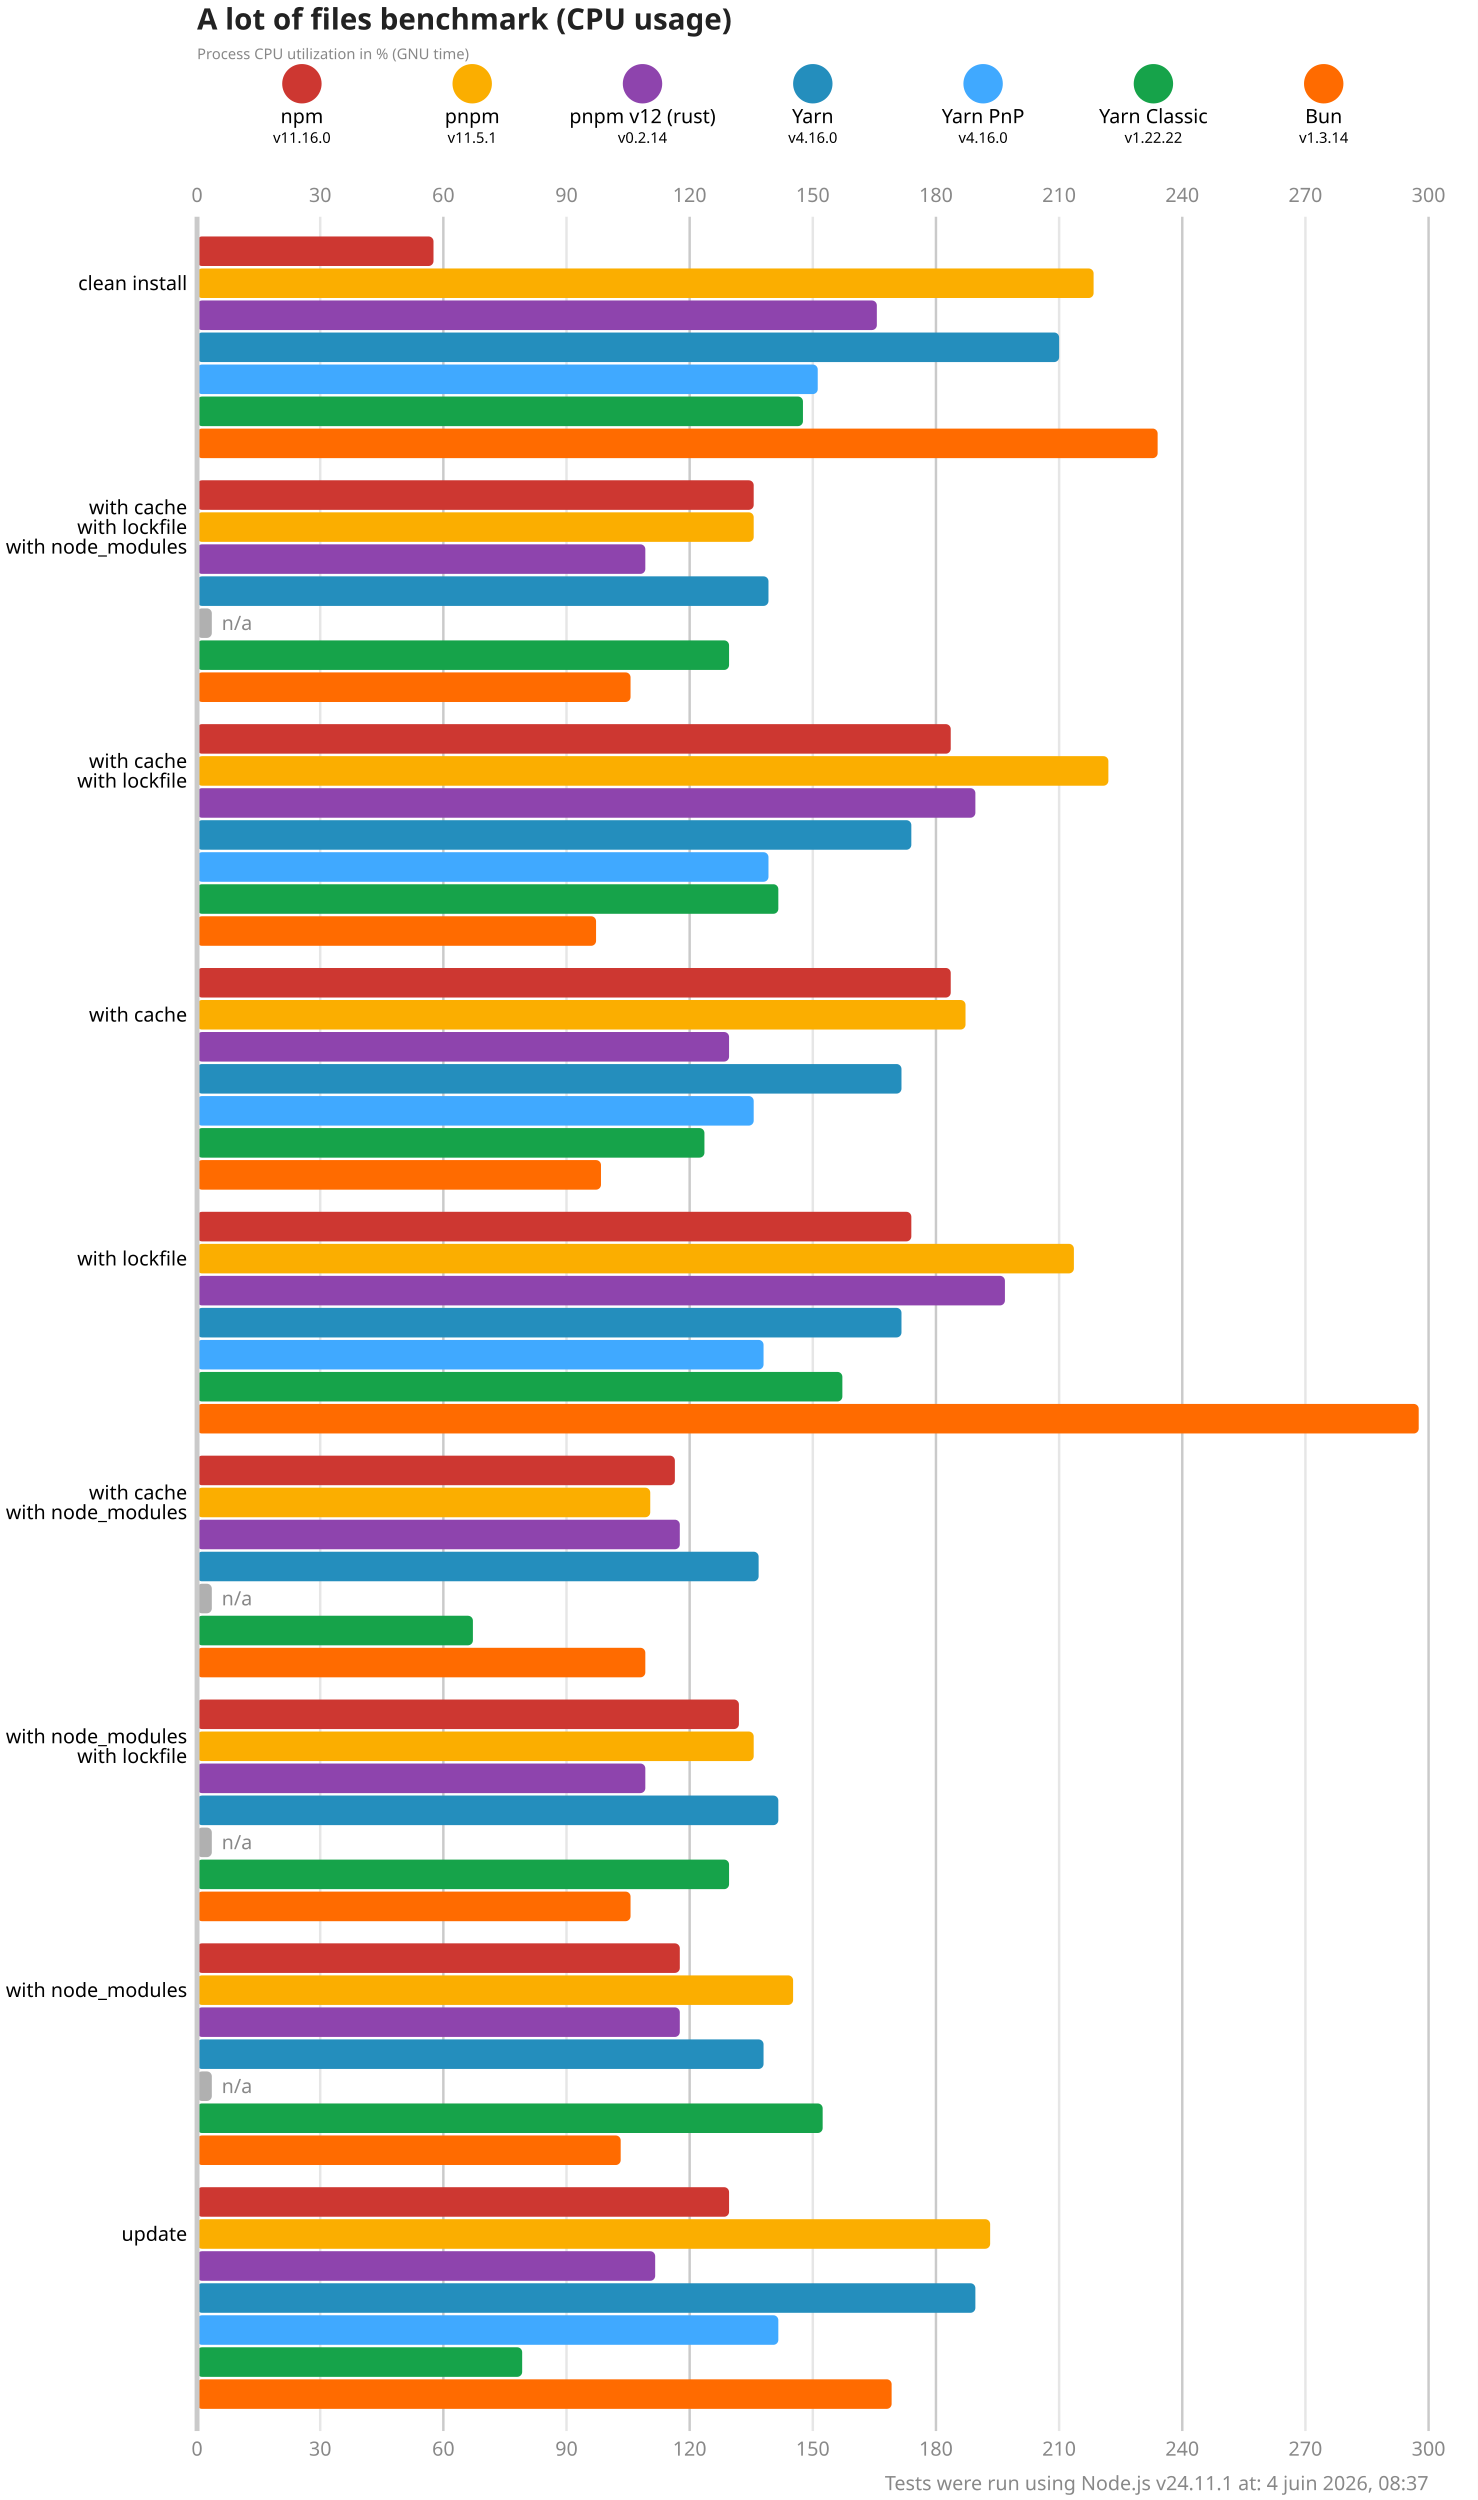
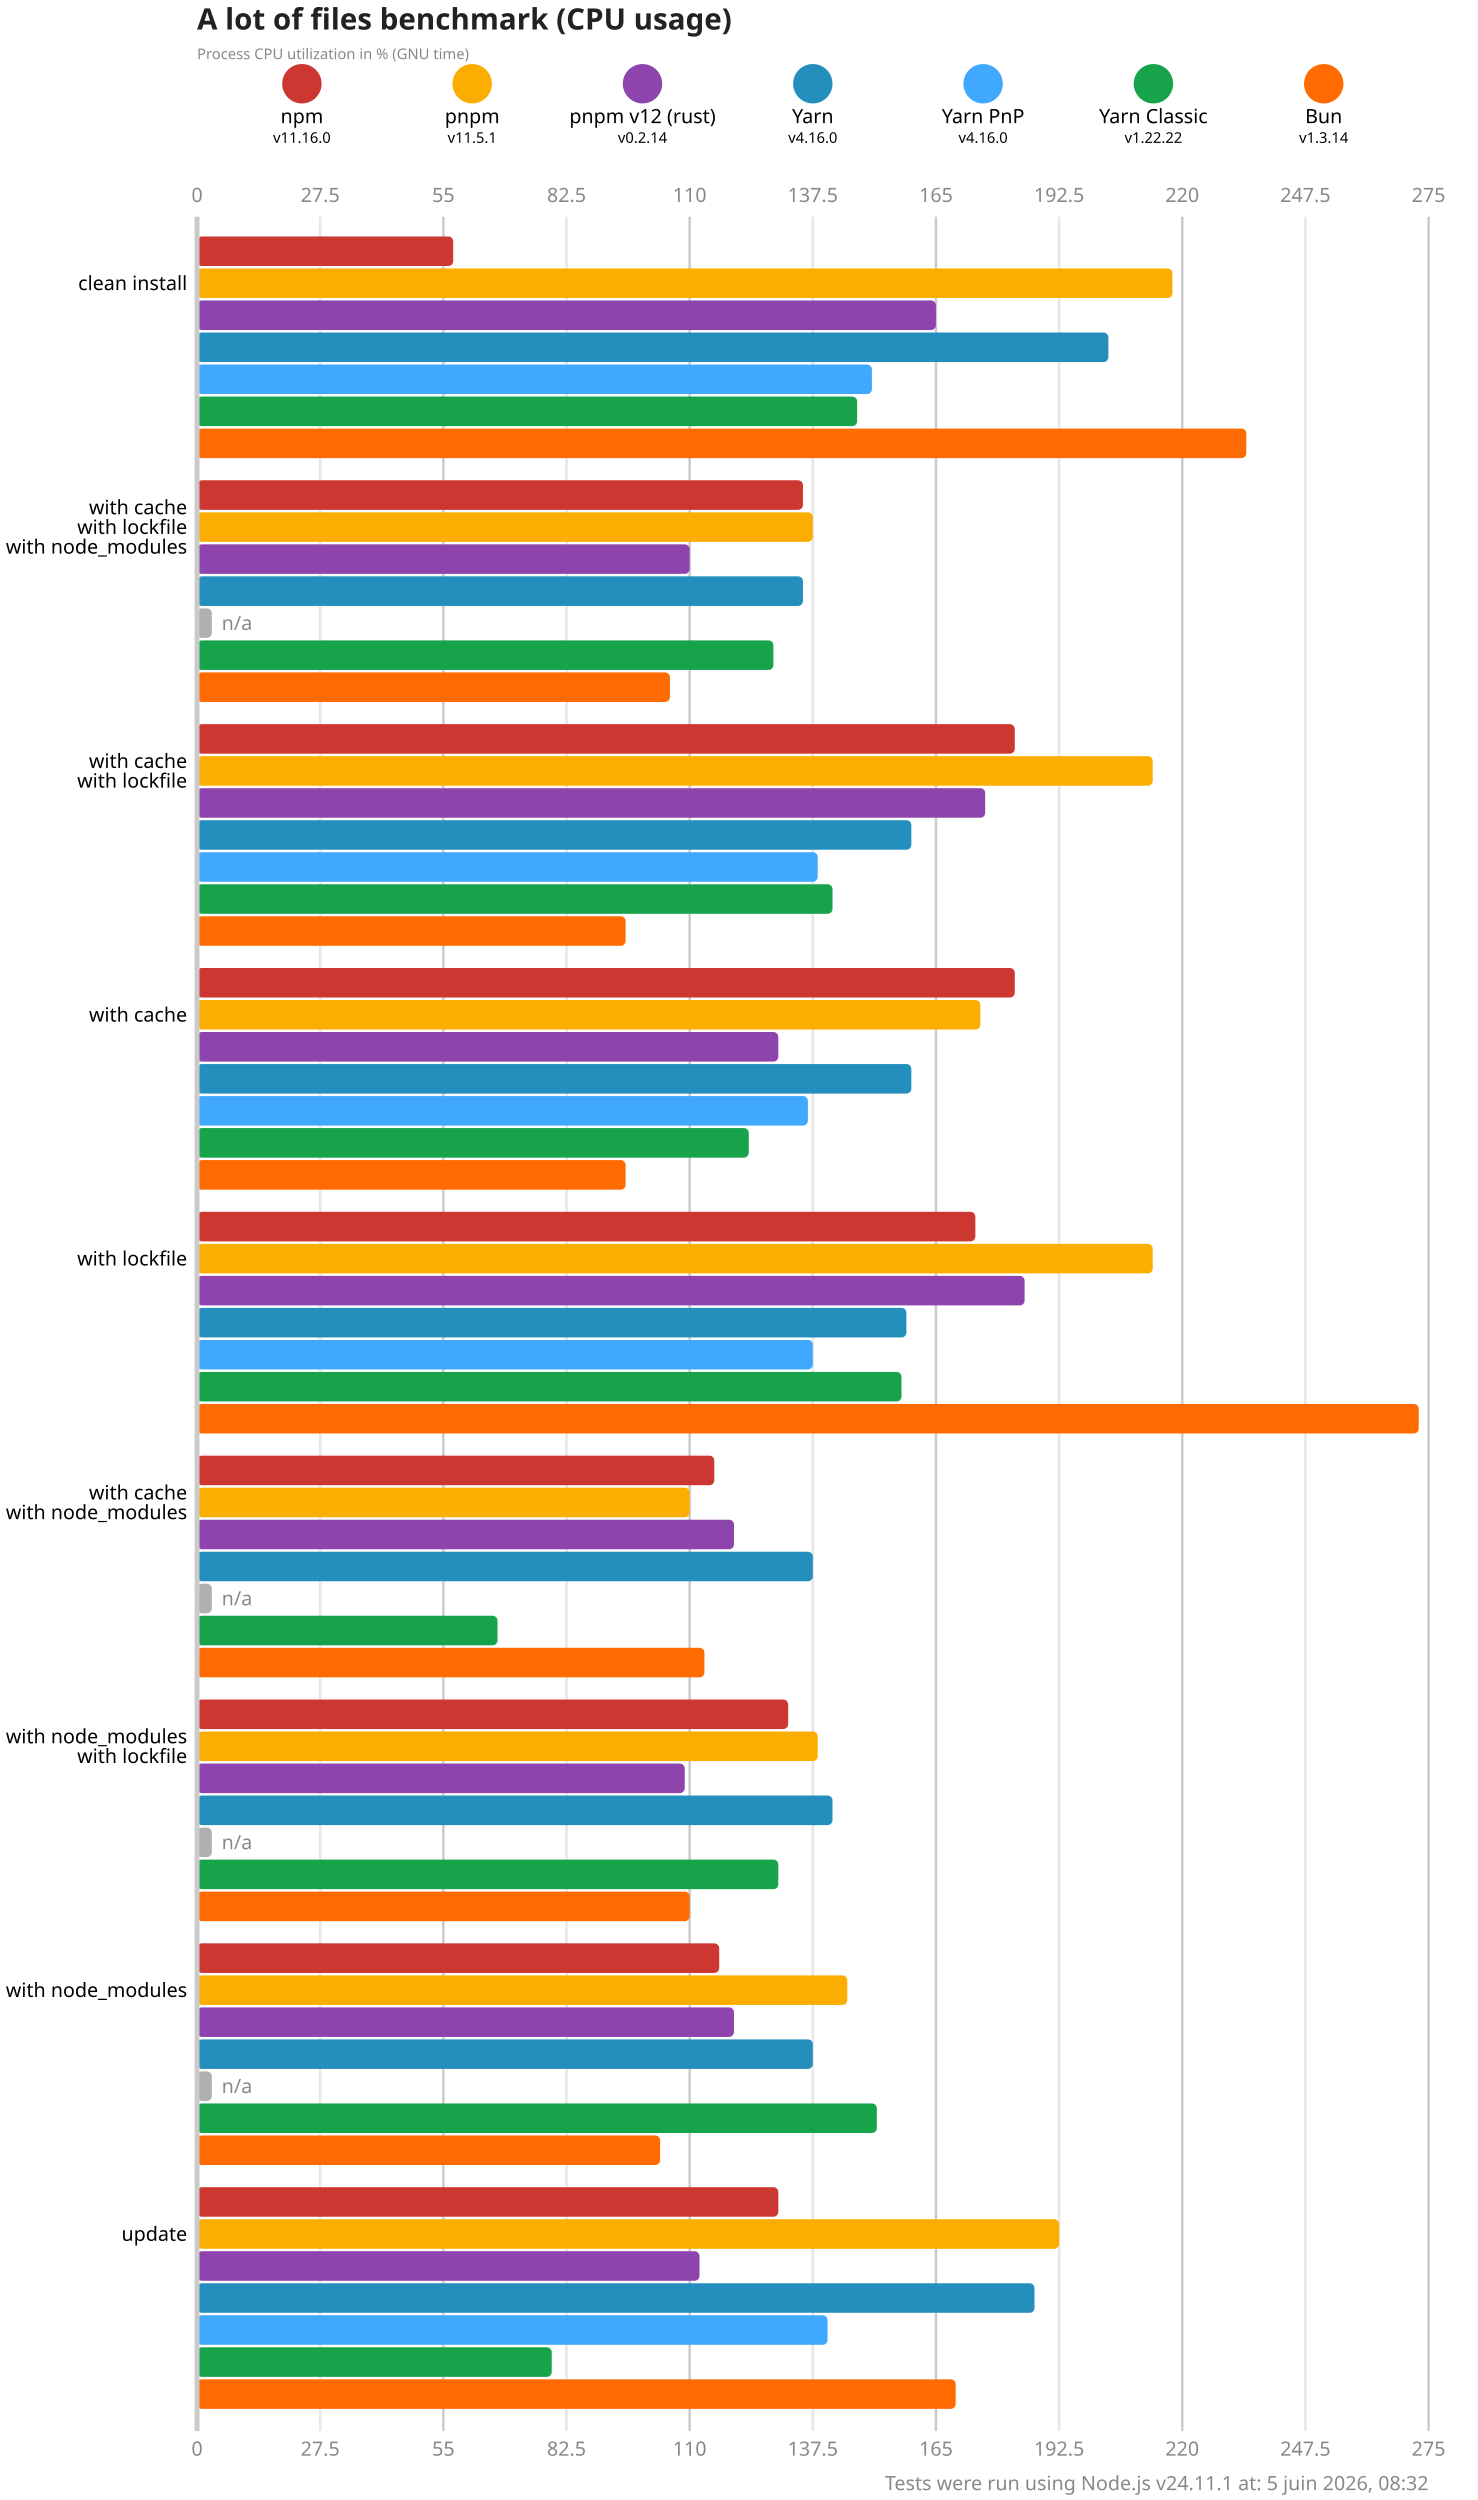
<svg xmlns="http://www.w3.org/2000/svg" version="1.1" viewBox="0 0 300 507.5">
  <style>
    .font { font-family: sans-serif; }
    .s3 { font-size: 3px; }
    .s4 { font-size: 4px; }
    .s5 { font-size: 5px; }
    .s6 { font-size: 6px; }
    .title { fill: #222; font-weight: 600; }
    .line { stroke: #cacaca; }
    .lineMinor { stroke: #e6e6e6; }
    .width { stroke-width: 0.5; }
    .text { fill: #888; }
  </style>
  <rect x="0" y="0" width="300" height="507.5" fill="#fff" />
  <text x="40" y="6" class="font s6 title">A lot of files benchmark (CPU usage)</text>
  <text x="40" y="12" class="font s3 text">Process CPU utilization in % (GNU time)</text>
  <circle cx="61.286" cy="17" r="4" fill="#cd3731" />
  <text x="61.286" y="25" class="font s4" text-anchor="middle">npm</text>
  <text x="61.286" y="29" class="font s3" text-anchor="middle">v11.16.0</text>
  <circle cx="95.857" cy="17" r="4" fill="#fbae00" />
  <text x="95.857" y="25" class="font s4" text-anchor="middle">pnpm</text>
  <text x="95.857" y="29" class="font s3" text-anchor="middle">v11.5.1</text>
  <circle cx="130.429" cy="17" r="4" fill="#8e44ad" />
  <text x="130.429" y="25" class="font s4" text-anchor="middle">pnpm v12 (rust)</text>
  <text x="130.429" y="29" class="font s3" text-anchor="middle">v0.2.14</text>
  <circle cx="165" cy="17" r="4" fill="#248ebd" />
  <text x="165" y="25" class="font s4" text-anchor="middle">Yarn</text>
  <text x="165" y="29" class="font s3" text-anchor="middle">v4.16.0</text>
  <circle cx="199.571" cy="17" r="4" fill="#40a9ff" />
  <text x="199.571" y="25" class="font s4" text-anchor="middle">Yarn PnP</text>
  <text x="199.571" y="29" class="font s3" text-anchor="middle">v4.16.0</text>
  <circle cx="234.143" cy="17" r="4" fill="#16a34a" />
  <text x="234.143" y="25" class="font s4" text-anchor="middle">Yarn Classic</text>
  <text x="234.143" y="29" class="font s3" text-anchor="middle">v1.22.22</text>
  <circle cx="268.714" cy="17" r="4" fill="#ff6b00" />
  <text x="268.714" y="25" class="font s4" text-anchor="middle">Bun</text>
  <text x="268.714" y="29" class="font s3" text-anchor="middle">v1.3.14</text>
  <text x="40" y="41" class="font s4 text" text-anchor="middle">0</text>
  <text x="40" y="498.5" class="font s4 text" text-anchor="middle">0</text>
  <line x1="65" y1="44" x2="65" y2="493.5" class="lineMinor width" />
-   <text x="65" y="41" class="font s4 text" text-anchor="middle">30</text>
-   <text x="65" y="498.5" class="font s4 text" text-anchor="middle">30</text>
+   <text x="65" y="41" class="font s4 text" text-anchor="middle">27.5</text>
+   <text x="65" y="498.5" class="font s4 text" text-anchor="middle">27.5</text>
  <line x1="90" y1="44" x2="90" y2="493.5" class="line width" />
-   <text x="90" y="41" class="font s4 text" text-anchor="middle">60</text>
-   <text x="90" y="498.5" class="font s4 text" text-anchor="middle">60</text>
+   <text x="90" y="41" class="font s4 text" text-anchor="middle">55</text>
+   <text x="90" y="498.5" class="font s4 text" text-anchor="middle">55</text>
  <line x1="115" y1="44" x2="115" y2="493.5" class="lineMinor width" />
-   <text x="115" y="41" class="font s4 text" text-anchor="middle">90</text>
-   <text x="115" y="498.5" class="font s4 text" text-anchor="middle">90</text>
+   <text x="115" y="41" class="font s4 text" text-anchor="middle">82.5</text>
+   <text x="115" y="498.5" class="font s4 text" text-anchor="middle">82.5</text>
  <line x1="140" y1="44" x2="140" y2="493.5" class="line width" />
-   <text x="140" y="41" class="font s4 text" text-anchor="middle">120</text>
-   <text x="140" y="498.5" class="font s4 text" text-anchor="middle">120</text>
+   <text x="140" y="41" class="font s4 text" text-anchor="middle">110</text>
+   <text x="140" y="498.5" class="font s4 text" text-anchor="middle">110</text>
  <line x1="165" y1="44" x2="165" y2="493.5" class="lineMinor width" />
-   <text x="165" y="41" class="font s4 text" text-anchor="middle">150</text>
-   <text x="165" y="498.5" class="font s4 text" text-anchor="middle">150</text>
+   <text x="165" y="41" class="font s4 text" text-anchor="middle">137.5</text>
+   <text x="165" y="498.5" class="font s4 text" text-anchor="middle">137.5</text>
  <line x1="190" y1="44" x2="190" y2="493.5" class="line width" />
-   <text x="190" y="41" class="font s4 text" text-anchor="middle">180</text>
-   <text x="190" y="498.5" class="font s4 text" text-anchor="middle">180</text>
+   <text x="190" y="41" class="font s4 text" text-anchor="middle">165</text>
+   <text x="190" y="498.5" class="font s4 text" text-anchor="middle">165</text>
  <line x1="215" y1="44" x2="215" y2="493.5" class="lineMinor width" />
-   <text x="215" y="41" class="font s4 text" text-anchor="middle">210</text>
-   <text x="215" y="498.5" class="font s4 text" text-anchor="middle">210</text>
+   <text x="215" y="41" class="font s4 text" text-anchor="middle">192.5</text>
+   <text x="215" y="498.5" class="font s4 text" text-anchor="middle">192.5</text>
  <line x1="240" y1="44" x2="240" y2="493.5" class="line width" />
-   <text x="240" y="41" class="font s4 text" text-anchor="middle">240</text>
-   <text x="240" y="498.5" class="font s4 text" text-anchor="middle">240</text>
+   <text x="240" y="41" class="font s4 text" text-anchor="middle">220</text>
+   <text x="240" y="498.5" class="font s4 text" text-anchor="middle">220</text>
  <line x1="265" y1="44" x2="265" y2="493.5" class="lineMinor width" />
-   <text x="265" y="41" class="font s4 text" text-anchor="middle">270</text>
-   <text x="265" y="498.5" class="font s4 text" text-anchor="middle">270</text>
+   <text x="265" y="41" class="font s4 text" text-anchor="middle">247.5</text>
+   <text x="265" y="498.5" class="font s4 text" text-anchor="middle">247.5</text>
  <line x1="290" y1="44" x2="290" y2="493.5" class="line width" />
-   <text x="290" y="41" class="font s4 text" text-anchor="middle">300</text>
-   <text x="290" y="498.5" class="font s4 text" text-anchor="middle">300</text>
-   <rect x="40" y="48" width="48" height="6" fill="#cd3731" rx="1" ry="1" />
-   <rect x="40" y="54.5" width="182" height="6" fill="#fbae00" rx="1" ry="1" />
-   <rect x="40" y="61" width="138" height="6" fill="#8e44ad" rx="1" ry="1" />
-   <rect x="40" y="67.5" width="175" height="6" fill="#248ebd" rx="1" ry="1" />
-   <rect x="40" y="74" width="126" height="6" fill="#40a9ff" rx="1" ry="1" />
-   <rect x="40" y="80.5" width="123" height="6" fill="#16a34a" rx="1" ry="1" />
-   <rect x="40" y="87" width="195" height="6" fill="#ff6b00" rx="1" ry="1" />
-   <rect x="40" y="97.5" width="113" height="6" fill="#cd3731" rx="1" ry="1" />
-   <rect x="40" y="104" width="113" height="6" fill="#fbae00" rx="1" ry="1" />
-   <rect x="40" y="110.5" width="91" height="6" fill="#8e44ad" rx="1" ry="1" />
-   <rect x="40" y="117" width="116" height="6" fill="#248ebd" rx="1" ry="1" />
+   <text x="290" y="41" class="font s4 text" text-anchor="middle">275</text>
+   <text x="290" y="498.5" class="font s4 text" text-anchor="middle">275</text>
+   <rect x="40" y="48" width="52" height="6" fill="#cd3731" rx="1" ry="1" />
+   <rect x="40" y="54.5" width="198" height="6" fill="#fbae00" rx="1" ry="1" />
+   <rect x="40" y="61" width="150" height="6" fill="#8e44ad" rx="1" ry="1" />
+   <rect x="40" y="67.5" width="185" height="6" fill="#248ebd" rx="1" ry="1" />
+   <rect x="40" y="74" width="137" height="6" fill="#40a9ff" rx="1" ry="1" />
+   <rect x="40" y="80.5" width="134" height="6" fill="#16a34a" rx="1" ry="1" />
+   <rect x="40" y="87" width="213" height="6" fill="#ff6b00" rx="1" ry="1" />
+   <rect x="40" y="97.5" width="123" height="6" fill="#cd3731" rx="1" ry="1" />
+   <rect x="40" y="104" width="125" height="6" fill="#fbae00" rx="1" ry="1" />
+   <rect x="40" y="110.5" width="100" height="6" fill="#8e44ad" rx="1" ry="1" />
+   <rect x="40" y="117" width="123" height="6" fill="#248ebd" rx="1" ry="1" />
  <rect x="40" y="123.5" width="3" height="6" fill="#b0b0b0" rx="1" ry="1" />
  <text x="45" y="126.5" class="font s4 text" dominant-baseline="middle">n/a</text>
-   <rect x="40" y="130" width="108" height="6" fill="#16a34a" rx="1" ry="1" />
-   <rect x="40" y="136.5" width="88" height="6" fill="#ff6b00" rx="1" ry="1" />
-   <rect x="40" y="147" width="153" height="6" fill="#cd3731" rx="1" ry="1" />
-   <rect x="40" y="153.5" width="185" height="6" fill="#fbae00" rx="1" ry="1" />
-   <rect x="40" y="160" width="158" height="6" fill="#8e44ad" rx="1" ry="1" />
+   <rect x="40" y="130" width="117" height="6" fill="#16a34a" rx="1" ry="1" />
+   <rect x="40" y="136.5" width="96" height="6" fill="#ff6b00" rx="1" ry="1" />
+   <rect x="40" y="147" width="166" height="6" fill="#cd3731" rx="1" ry="1" />
+   <rect x="40" y="153.5" width="194" height="6" fill="#fbae00" rx="1" ry="1" />
+   <rect x="40" y="160" width="160" height="6" fill="#8e44ad" rx="1" ry="1" />
  <rect x="40" y="166.5" width="145" height="6" fill="#248ebd" rx="1" ry="1" />
-   <rect x="40" y="173" width="116" height="6" fill="#40a9ff" rx="1" ry="1" />
-   <rect x="40" y="179.5" width="118" height="6" fill="#16a34a" rx="1" ry="1" />
-   <rect x="40" y="186" width="81" height="6" fill="#ff6b00" rx="1" ry="1" />
-   <rect x="40" y="196.5" width="153" height="6" fill="#cd3731" rx="1" ry="1" />
-   <rect x="40" y="203" width="156" height="6" fill="#fbae00" rx="1" ry="1" />
-   <rect x="40" y="209.5" width="108" height="6" fill="#8e44ad" rx="1" ry="1" />
-   <rect x="40" y="216" width="143" height="6" fill="#248ebd" rx="1" ry="1" />
-   <rect x="40" y="222.5" width="113" height="6" fill="#40a9ff" rx="1" ry="1" />
-   <rect x="40" y="229" width="103" height="6" fill="#16a34a" rx="1" ry="1" />
-   <rect x="40" y="235.5" width="82" height="6" fill="#ff6b00" rx="1" ry="1" />
-   <rect x="40" y="246" width="145" height="6" fill="#cd3731" rx="1" ry="1" />
-   <rect x="40" y="252.5" width="178" height="6" fill="#fbae00" rx="1" ry="1" />
-   <rect x="40" y="259" width="164" height="6" fill="#8e44ad" rx="1" ry="1" />
-   <rect x="40" y="265.5" width="143" height="6" fill="#248ebd" rx="1" ry="1" />
-   <rect x="40" y="272" width="115" height="6" fill="#40a9ff" rx="1" ry="1" />
-   <rect x="40" y="278.5" width="131" height="6" fill="#16a34a" rx="1" ry="1" />
+   <rect x="40" y="173" width="126" height="6" fill="#40a9ff" rx="1" ry="1" />
+   <rect x="40" y="179.5" width="129" height="6" fill="#16a34a" rx="1" ry="1" />
+   <rect x="40" y="186" width="87" height="6" fill="#ff6b00" rx="1" ry="1" />
+   <rect x="40" y="196.5" width="166" height="6" fill="#cd3731" rx="1" ry="1" />
+   <rect x="40" y="203" width="159" height="6" fill="#fbae00" rx="1" ry="1" />
+   <rect x="40" y="209.5" width="118" height="6" fill="#8e44ad" rx="1" ry="1" />
+   <rect x="40" y="216" width="145" height="6" fill="#248ebd" rx="1" ry="1" />
+   <rect x="40" y="222.5" width="124" height="6" fill="#40a9ff" rx="1" ry="1" />
+   <rect x="40" y="229" width="112" height="6" fill="#16a34a" rx="1" ry="1" />
+   <rect x="40" y="235.5" width="87" height="6" fill="#ff6b00" rx="1" ry="1" />
+   <rect x="40" y="246" width="158" height="6" fill="#cd3731" rx="1" ry="1" />
+   <rect x="40" y="252.5" width="194" height="6" fill="#fbae00" rx="1" ry="1" />
+   <rect x="40" y="259" width="168" height="6" fill="#8e44ad" rx="1" ry="1" />
+   <rect x="40" y="265.5" width="144" height="6" fill="#248ebd" rx="1" ry="1" />
+   <rect x="40" y="272" width="125" height="6" fill="#40a9ff" rx="1" ry="1" />
+   <rect x="40" y="278.5" width="143" height="6" fill="#16a34a" rx="1" ry="1" />
  <rect x="40" y="285" width="248" height="6" fill="#ff6b00" rx="1" ry="1" />
-   <rect x="40" y="295.5" width="97" height="6" fill="#cd3731" rx="1" ry="1" />
-   <rect x="40" y="302" width="92" height="6" fill="#fbae00" rx="1" ry="1" />
-   <rect x="40" y="308.5" width="98" height="6" fill="#8e44ad" rx="1" ry="1" />
-   <rect x="40" y="315" width="114" height="6" fill="#248ebd" rx="1" ry="1" />
+   <rect x="40" y="295.5" width="105" height="6" fill="#cd3731" rx="1" ry="1" />
+   <rect x="40" y="302" width="100" height="6" fill="#fbae00" rx="1" ry="1" />
+   <rect x="40" y="308.5" width="109" height="6" fill="#8e44ad" rx="1" ry="1" />
+   <rect x="40" y="315" width="125" height="6" fill="#248ebd" rx="1" ry="1" />
  <rect x="40" y="321.5" width="3" height="6" fill="#b0b0b0" rx="1" ry="1" />
  <text x="45" y="324.5" class="font s4 text" dominant-baseline="middle">n/a</text>
-   <rect x="40" y="328" width="56" height="6" fill="#16a34a" rx="1" ry="1" />
-   <rect x="40" y="334.5" width="91" height="6" fill="#ff6b00" rx="1" ry="1" />
-   <rect x="40" y="345" width="110" height="6" fill="#cd3731" rx="1" ry="1" />
-   <rect x="40" y="351.5" width="113" height="6" fill="#fbae00" rx="1" ry="1" />
-   <rect x="40" y="358" width="91" height="6" fill="#8e44ad" rx="1" ry="1" />
-   <rect x="40" y="364.5" width="118" height="6" fill="#248ebd" rx="1" ry="1" />
+   <rect x="40" y="328" width="61" height="6" fill="#16a34a" rx="1" ry="1" />
+   <rect x="40" y="334.5" width="103" height="6" fill="#ff6b00" rx="1" ry="1" />
+   <rect x="40" y="345" width="120" height="6" fill="#cd3731" rx="1" ry="1" />
+   <rect x="40" y="351.5" width="126" height="6" fill="#fbae00" rx="1" ry="1" />
+   <rect x="40" y="358" width="99" height="6" fill="#8e44ad" rx="1" ry="1" />
+   <rect x="40" y="364.5" width="129" height="6" fill="#248ebd" rx="1" ry="1" />
  <rect x="40" y="371" width="3" height="6" fill="#b0b0b0" rx="1" ry="1" />
  <text x="45" y="374" class="font s4 text" dominant-baseline="middle">n/a</text>
-   <rect x="40" y="377.5" width="108" height="6" fill="#16a34a" rx="1" ry="1" />
-   <rect x="40" y="384" width="88" height="6" fill="#ff6b00" rx="1" ry="1" />
-   <rect x="40" y="394.5" width="98" height="6" fill="#cd3731" rx="1" ry="1" />
-   <rect x="40" y="401" width="121" height="6" fill="#fbae00" rx="1" ry="1" />
-   <rect x="40" y="407.5" width="98" height="6" fill="#8e44ad" rx="1" ry="1" />
-   <rect x="40" y="414" width="115" height="6" fill="#248ebd" rx="1" ry="1" />
+   <rect x="40" y="377.5" width="118" height="6" fill="#16a34a" rx="1" ry="1" />
+   <rect x="40" y="384" width="100" height="6" fill="#ff6b00" rx="1" ry="1" />
+   <rect x="40" y="394.5" width="106" height="6" fill="#cd3731" rx="1" ry="1" />
+   <rect x="40" y="401" width="132" height="6" fill="#fbae00" rx="1" ry="1" />
+   <rect x="40" y="407.5" width="109" height="6" fill="#8e44ad" rx="1" ry="1" />
+   <rect x="40" y="414" width="125" height="6" fill="#248ebd" rx="1" ry="1" />
  <rect x="40" y="420.5" width="3" height="6" fill="#b0b0b0" rx="1" ry="1" />
  <text x="45" y="423.5" class="font s4 text" dominant-baseline="middle">n/a</text>
-   <rect x="40" y="427" width="127" height="6" fill="#16a34a" rx="1" ry="1" />
-   <rect x="40" y="433.5" width="86" height="6" fill="#ff6b00" rx="1" ry="1" />
-   <rect x="40" y="444" width="108" height="6" fill="#cd3731" rx="1" ry="1" />
-   <rect x="40" y="450.5" width="161" height="6" fill="#fbae00" rx="1" ry="1" />
-   <rect x="40" y="457" width="93" height="6" fill="#8e44ad" rx="1" ry="1" />
-   <rect x="40" y="463.5" width="158" height="6" fill="#248ebd" rx="1" ry="1" />
-   <rect x="40" y="470" width="118" height="6" fill="#40a9ff" rx="1" ry="1" />
-   <rect x="40" y="476.5" width="66" height="6" fill="#16a34a" rx="1" ry="1" />
-   <rect x="40" y="483" width="141" height="6" fill="#ff6b00" rx="1" ry="1" />
+   <rect x="40" y="427" width="138" height="6" fill="#16a34a" rx="1" ry="1" />
+   <rect x="40" y="433.5" width="94" height="6" fill="#ff6b00" rx="1" ry="1" />
+   <rect x="40" y="444" width="118" height="6" fill="#cd3731" rx="1" ry="1" />
+   <rect x="40" y="450.5" width="175" height="6" fill="#fbae00" rx="1" ry="1" />
+   <rect x="40" y="457" width="102" height="6" fill="#8e44ad" rx="1" ry="1" />
+   <rect x="40" y="463.5" width="170" height="6" fill="#248ebd" rx="1" ry="1" />
+   <rect x="40" y="470" width="128" height="6" fill="#40a9ff" rx="1" ry="1" />
+   <rect x="40" y="476.5" width="72" height="6" fill="#16a34a" rx="1" ry="1" />
+   <rect x="40" y="483" width="154" height="6" fill="#ff6b00" rx="1" ry="1" />
  <line x1="40" y1="44" x2="40" y2="493.5" class="line" />
  <text x="38" y="57.5" class="font s4" dominant-baseline="middle" text-anchor="end">clean install</text>
  <text x="38" y="103" class="font s4" dominant-baseline="middle" text-anchor="end">with cache</text>
  <text x="38" y="107" class="font s4" dominant-baseline="middle" text-anchor="end">with lockfile</text>
  <text x="38" y="111" class="font s4" dominant-baseline="middle" text-anchor="end">with node_modules</text>
  <text x="38" y="154.5" class="font s4" dominant-baseline="middle" text-anchor="end">with cache</text>
  <text x="38" y="158.5" class="font s4" dominant-baseline="middle" text-anchor="end">with lockfile</text>
  <text x="38" y="206" class="font s4" dominant-baseline="middle" text-anchor="end">with cache</text>
  <text x="38" y="255.5" class="font s4" dominant-baseline="middle" text-anchor="end">with lockfile</text>
  <text x="38" y="303" class="font s4" dominant-baseline="middle" text-anchor="end">with cache</text>
  <text x="38" y="307" class="font s4" dominant-baseline="middle" text-anchor="end">with node_modules</text>
  <text x="38" y="352.5" class="font s4" dominant-baseline="middle" text-anchor="end">with node_modules</text>
  <text x="38" y="356.5" class="font s4" dominant-baseline="middle" text-anchor="end">with lockfile</text>
  <text x="38" y="404" class="font s4" dominant-baseline="middle" text-anchor="end">with node_modules</text>
  <text x="38" y="453.5" class="font s4" dominant-baseline="middle" text-anchor="end">update</text>
-   <text x="290" y="505.5" class="font s4 text" text-anchor="end">Tests were run using Node.js v24.11.1 at: 4 juin 2026, 08:37</text>
+   <text x="290" y="505.5" class="font s4 text" text-anchor="end">Tests were run using Node.js v24.11.1 at: 5 juin 2026, 08:32</text>
</svg>
